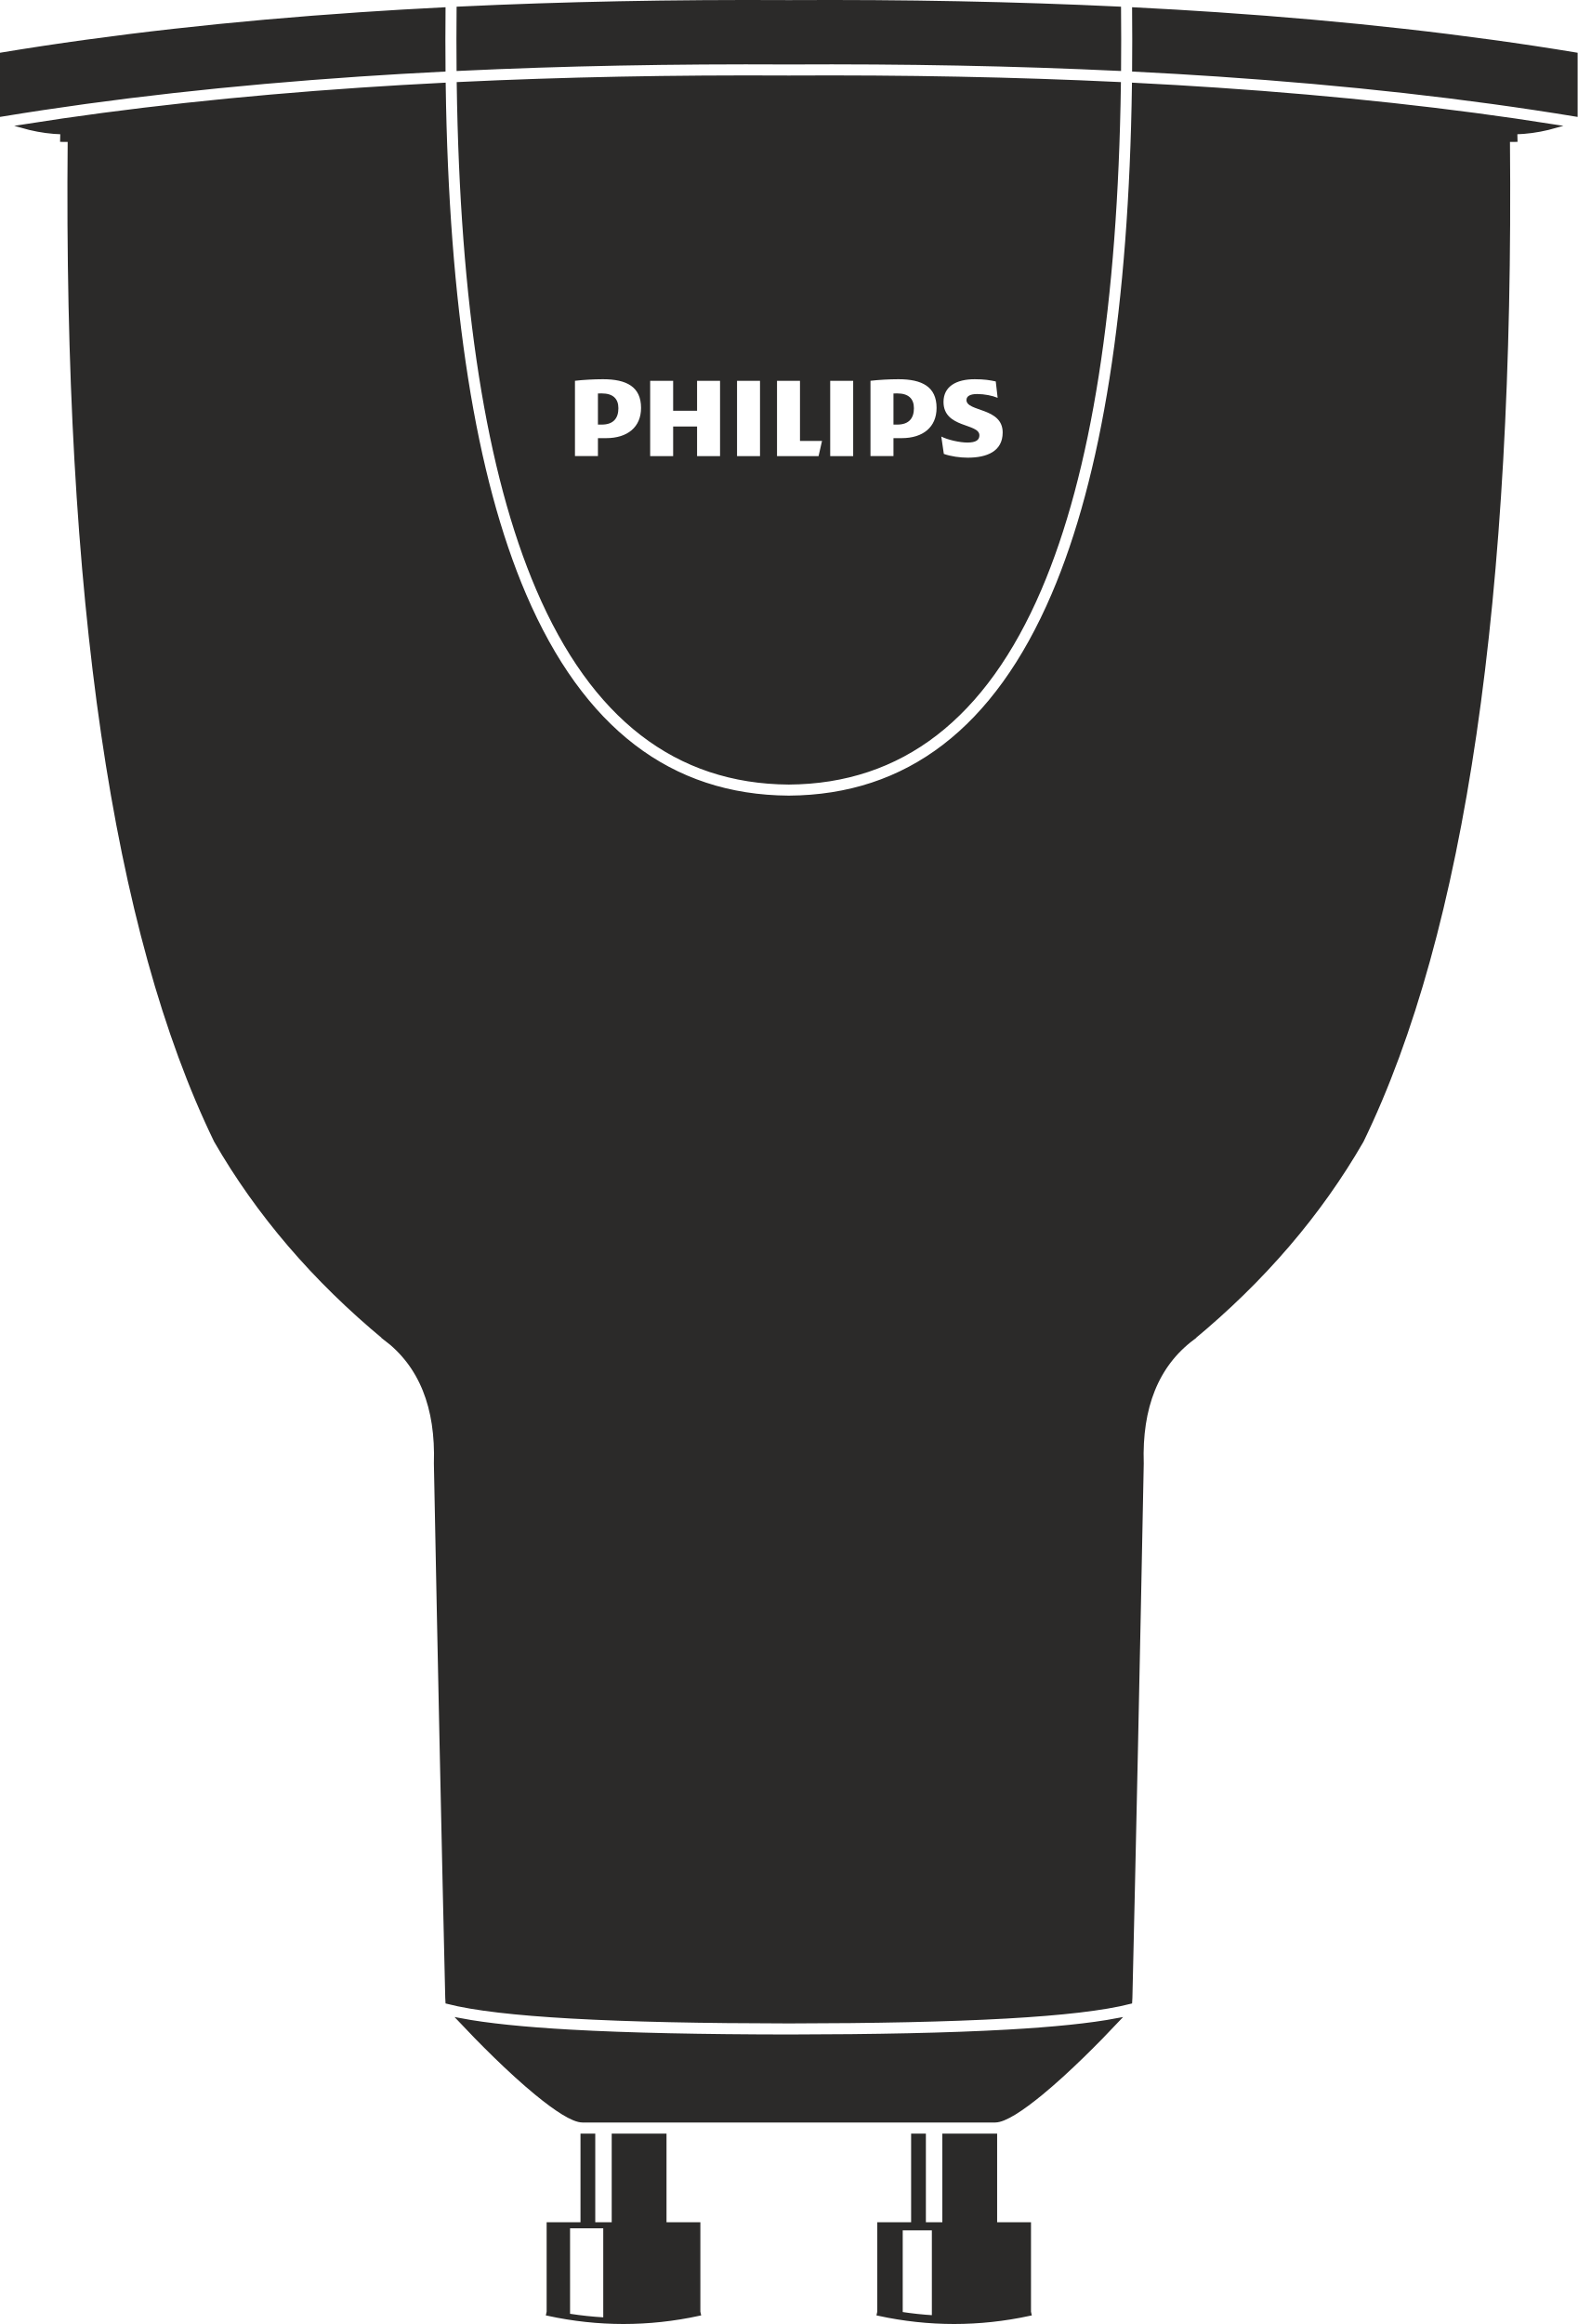
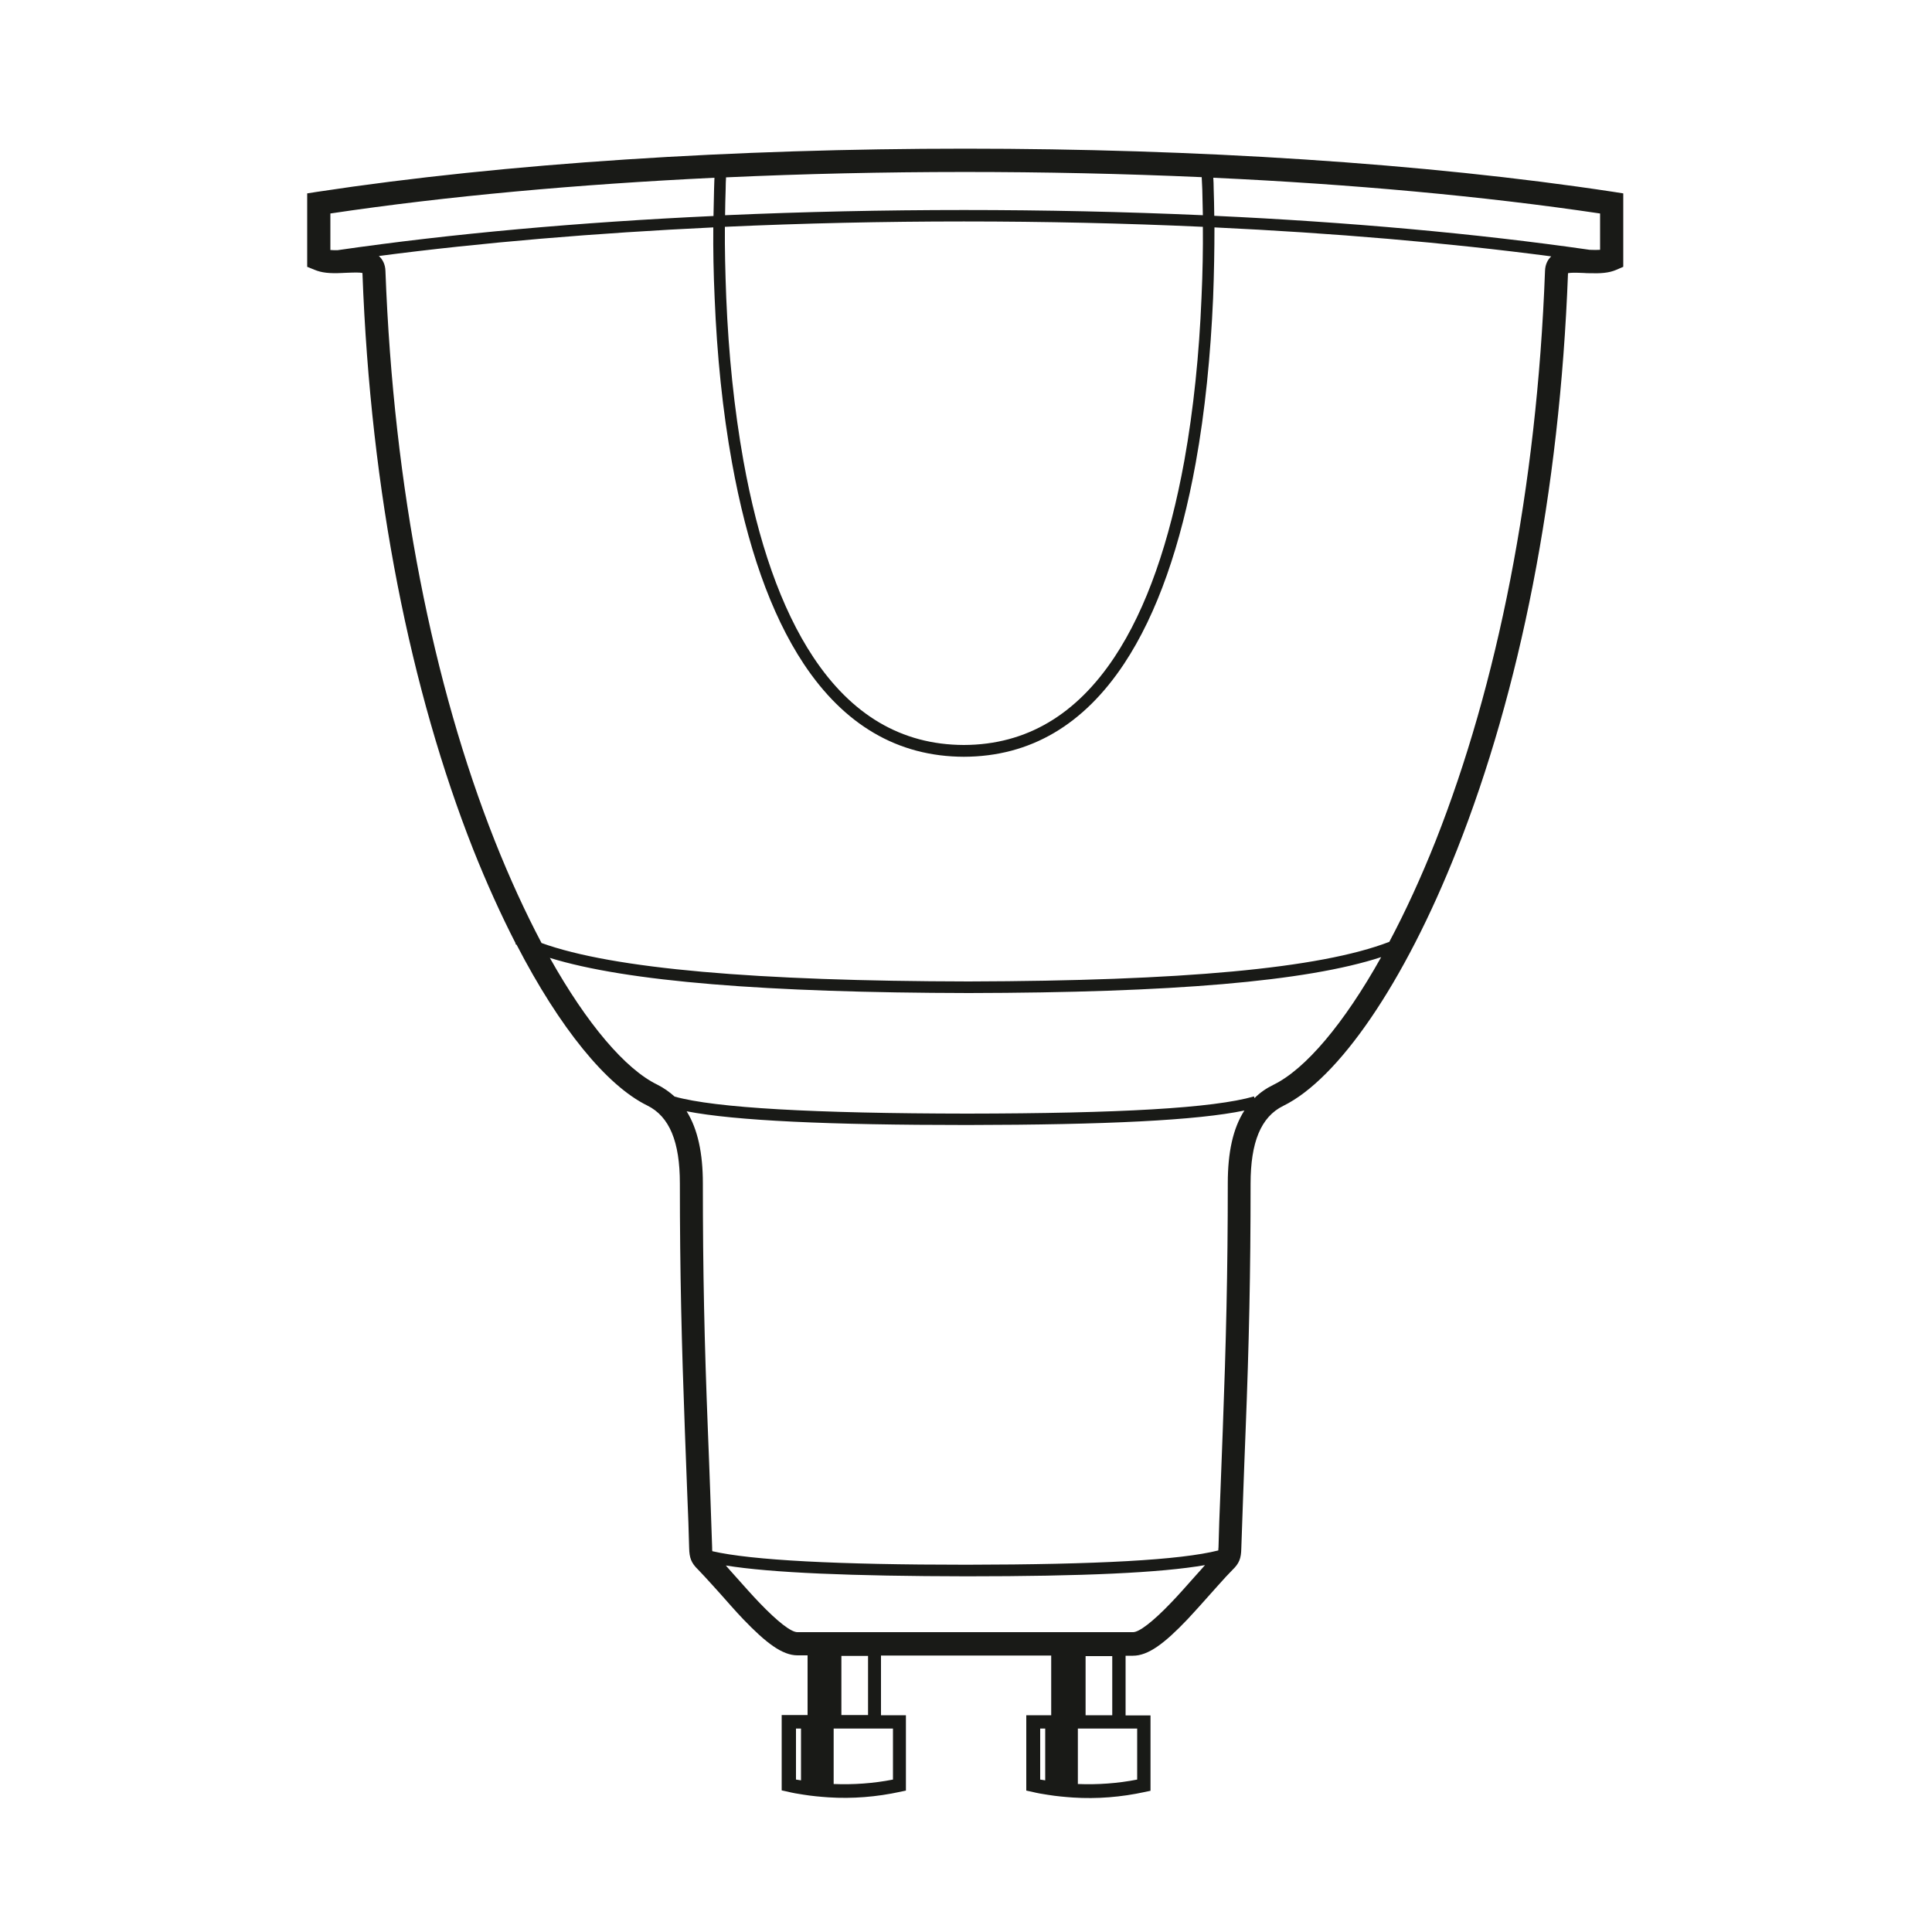
- <svg xmlns="http://www.w3.org/2000/svg" version="1.1" id="Layer_1" x="0px" y="0px" width="221.327px" height="325.941px" viewBox="0 0 221.327 325.941" enable-background="new 0 0 221.327 325.941" xml:space="preserve">
-   <path fill-rule="evenodd" clip-rule="evenodd" fill="#2B2A29" d="M110.659,10.875c-16.271-0.089-31.705,0.214-46.301,0.909  c0.428,30.885,4.137,54.487,11.127,70.807c7.713,18.007,19.439,27.062,35.178,27.161c15.739-0.099,27.466-9.153,35.178-27.161  c6.989-16.319,10.699-39.922,11.127-70.807c-14.596-0.695-30.03-0.997-46.301-0.909H110.659z M62.22,1.312  c-3.947,0.199-7.832,0.427-11.655,0.685C32.376,3.221,15.615,5.102,0.283,7.638v8.426c15.309-2.52,32.023-4.389,50.14-5.609  c3.866-0.26,7.798-0.491,11.795-0.692C62.193,7.003,62.194,4.186,62.22,1.312z M156.989,1.208  c-14.602-0.695-30.043-0.999-46.321-0.91h-0.008C94.381,0.21,78.94,0.513,64.338,1.208c-0.027,2.875-0.028,5.692-0.003,8.453  c14.585-0.691,30.028-0.992,46.328-0.904c16.3-0.089,31.744,0.213,46.329,0.904C157.017,6.9,157.016,4.083,156.989,1.208z   M221.044,16.065V7.638c-15.332-2.537-32.092-4.417-50.282-5.641c-3.823-0.257-7.708-0.486-11.655-0.685  c0.026,2.873,0.026,5.691,0.001,8.452c3.997,0.201,7.929,0.431,11.795,0.692C189.021,11.675,205.735,13.545,221.044,16.065z   M158.555,280.76c0.013-0.165,0.021-0.359,0.027-0.588v-0.004c0.221-9.35,0.487-21.124,0.788-35.3  c0.246-11.609,0.517-24.818,0.804-39.614c-0.127-3.958,0.398-7.398,1.575-10.32c1.192-2.959,3.045-5.38,5.558-7.261l-0.001-0.001  c9.9-8.19,17.81-17.416,23.727-27.677c7.129-14.675,12.404-33.695,15.825-57.059c3.431-23.433,4.995-51.205,4.691-83.312  l1.059-0.008l-0.025-1.059c1.544-0.04,3.073-0.244,4.585-0.61c0.282-0.068,0.563-0.142,0.843-0.221  c-14.501-2.29-30.252-4.007-47.248-5.151c-3.83-0.258-7.723-0.487-11.678-0.686c-0.438,31.136-4.203,54.981-11.292,71.533  c-8.078,18.861-20.454,28.344-37.125,28.447h-0.008c-16.671-0.103-29.047-9.587-37.125-28.447  c-7.089-16.553-10.853-40.397-11.291-71.533c-3.955,0.199-7.847,0.428-11.678,0.686c-16.997,1.144-32.747,2.861-47.249,5.151  c0.28,0.079,0.562,0.153,0.843,0.221c1.512,0.366,3.04,0.569,4.585,0.61l-0.025,1.059l1.059,0.008  c-0.304,32.107,1.26,59.879,4.691,83.312c3.421,23.364,8.696,42.384,15.825,57.059c5.917,10.261,13.826,19.488,23.727,27.677  l-0.001,0.001c2.513,1.882,4.365,4.302,5.558,7.261c1.177,2.922,1.703,6.363,1.575,10.32c0.287,14.795,0.557,28.004,0.804,39.614  c0.301,14.177,0.568,25.951,0.788,35.3c0.005,0.231,0.014,0.426,0.027,0.593c3.718,0.956,9.602,1.621,17.33,2.057  c8.263,0.467,18.575,0.67,30.561,0.685c11.986-0.015,22.299-0.219,30.562-0.685C148.953,282.382,154.837,281.716,158.555,280.76z   M86.755,57.251c0,1.37-0.663,2.298-2.341,2.298h-0.53v-4.364c0.188-0.01,0.365-0.01,0.53-0.01  C86.003,55.175,86.755,55.926,86.755,57.251z M85.033,61.449c3.003,0,4.901-1.547,4.901-4.242c0-2.961-2.031-4.021-5.342-4.021  c-1.281,0-2.826,0.088-3.93,0.22v10.561h3.223v-2.519H85.033z M128.214,57.251c0,1.37-0.662,2.298-2.34,2.298h-0.529v-4.364  c0.187-0.01,0.363-0.01,0.529-0.01C127.463,55.175,128.214,55.926,128.214,57.251z M126.494,61.449c3,0,4.899-1.547,4.899-4.242  c0-2.961-2.031-4.021-5.342-4.021c-1.28,0-2.827,0.088-3.93,0.22v10.561h3.224v-2.519H126.494z M135.588,56.103  c0-0.574,0.575-0.84,1.501-0.84c1.016,0,2.121,0.221,2.871,0.532l-0.264-2.299c-0.84-0.177-1.59-0.309-2.959-0.309  c-2.605,0-4.371,1.027-4.371,3.182c0,3.711,5.034,2.96,5.034,4.683c0,0.662-0.487,1.015-1.68,1.015  c-1.058,0-2.693-0.353-3.664-0.839l0.354,2.431c0.97,0.353,2.295,0.53,3.355,0.53c2.693,0,4.901-0.884,4.901-3.536  C140.666,57.12,135.588,57.782,135.588,56.103z M119.693,53.407h-3.223v10.561h3.223V53.407z M106.624,53.407H103.4v10.561h3.223  V53.407z M112.231,61.847v-8.44h-3.223v10.561h5.829l0.485-2.122H112.231z M101.016,53.407h-3.223v4.198h-3.356v-4.198h-3.224  v10.561h3.224v-4.154h3.356v4.154h3.223V53.407z M139.606,297.397c1.329,0,3.749-1.608,6.445-3.819  c3.794-3.112,8.008-7.381,10.706-10.248c-3.79,0.719-8.987,1.243-15.415,1.605c-8.261,0.466-18.617,0.67-30.678,0.685  c-12.061-0.016-22.417-0.219-30.678-0.685c-6.429-0.363-11.625-0.886-15.416-1.605c2.698,2.867,6.913,7.137,10.707,10.248  c2.695,2.211,5.116,3.819,6.445,3.819H139.606z" />
-   <path fill="none" stroke="#2B2A29" stroke-width="0.567" stroke-miterlimit="22.926" d="M110.659,10.875  c-16.271-0.089-31.705,0.214-46.301,0.909c0.428,30.885,4.137,54.487,11.127,70.807c7.713,18.007,19.439,27.062,35.178,27.161  c15.739-0.099,27.466-9.153,35.178-27.161c6.989-16.319,10.699-39.922,11.127-70.807c-14.596-0.695-30.03-0.997-46.301-0.909  H110.659z M62.22,1.312c-3.947,0.199-7.832,0.427-11.655,0.685C32.376,3.221,15.615,5.102,0.283,7.638v8.426  c15.309-2.52,32.023-4.389,50.14-5.609c3.866-0.26,7.798-0.491,11.795-0.692C62.193,7.003,62.194,4.186,62.22,1.312z M156.989,1.208  c-14.602-0.695-30.043-0.999-46.321-0.91h-0.008C94.381,0.21,78.94,0.513,64.338,1.208c-0.027,2.875-0.028,5.692-0.003,8.453  c14.585-0.691,30.028-0.992,46.328-0.904c16.3-0.089,31.744,0.213,46.329,0.904C157.017,6.9,157.016,4.083,156.989,1.208z   M221.044,16.065V7.638c-15.332-2.537-32.092-4.417-50.282-5.641c-3.823-0.257-7.708-0.486-11.655-0.685  c0.026,2.873,0.026,5.691,0.001,8.452c3.997,0.201,7.929,0.431,11.795,0.692C189.021,11.675,205.735,13.545,221.044,16.065z   M158.555,280.76c0.013-0.165,0.021-0.359,0.027-0.588v-0.004c0.221-9.35,0.487-21.124,0.788-35.3  c0.246-11.609,0.517-24.818,0.804-39.614c-0.127-3.958,0.398-7.398,1.575-10.32c1.192-2.959,3.045-5.38,5.558-7.261l-0.001-0.001  c9.9-8.19,17.81-17.416,23.727-27.677c7.129-14.675,12.404-33.695,15.825-57.059c3.431-23.433,4.995-51.205,4.691-83.312  l1.059-0.008l-0.025-1.059c1.544-0.04,3.073-0.244,4.585-0.61c0.282-0.068,0.563-0.142,0.843-0.221  c-14.501-2.29-30.252-4.007-47.248-5.151c-3.83-0.258-7.723-0.487-11.678-0.686c-0.438,31.136-4.203,54.981-11.292,71.533  c-8.078,18.861-20.454,28.344-37.125,28.447h-0.008c-16.671-0.103-29.047-9.587-37.125-28.447  c-7.089-16.553-10.853-40.397-11.291-71.533c-3.955,0.199-7.847,0.428-11.678,0.686c-16.997,1.144-32.747,2.861-47.249,5.151  c0.28,0.079,0.562,0.153,0.843,0.221c1.512,0.366,3.04,0.569,4.585,0.61l-0.025,1.059l1.059,0.008  c-0.304,32.107,1.26,59.879,4.691,83.312c3.421,23.364,8.696,42.384,15.825,57.059c5.917,10.261,13.826,19.488,23.727,27.677  l-0.001,0.001c2.513,1.882,4.365,4.302,5.558,7.261c1.177,2.922,1.703,6.363,1.575,10.32c0.287,14.795,0.557,28.004,0.804,39.614  c0.301,14.177,0.568,25.951,0.788,35.3c0.005,0.231,0.014,0.426,0.027,0.593c3.718,0.956,9.602,1.621,17.33,2.057  c8.263,0.467,18.575,0.67,30.561,0.685c11.986-0.015,22.299-0.219,30.562-0.685C148.953,282.382,154.837,281.716,158.555,280.76z   M139.606,297.397c1.329,0,3.749-1.608,6.445-3.819c3.794-3.112,8.008-7.381,10.706-10.248c-3.79,0.719-8.987,1.243-15.415,1.605  c-8.261,0.466-18.617,0.67-30.678,0.685c-12.061-0.016-22.417-0.219-30.678-0.685c-6.429-0.363-11.625-0.886-15.416-1.605  c2.698,2.867,6.913,7.137,10.707,10.248c2.695,2.211,5.116,3.819,6.445,3.819H139.606z" />
-   <g>
-     <path fill="#2B2A29" d="M97.972,312.524v-0.284v-0.284h-4.75v-12.434h-7.121v12.434h-2.875v-12.434h-1.504v12.434h-1.746h-3.004   v0.284v0.284v11.717l-0.06,0.277c3.52,0.76,7.04,1.14,10.56,1.14c3.52,0,7.04-0.38,10.56-1.14l-0.06-0.277V312.524z M84.631,324.24   v0.766c-1.55-0.091-3.099-0.257-4.649-0.496l-0.007-0.001v-0.269v-11.717h4.655V324.24z" />
-     <path fill="#2B2A29" d="M144.356,324.24v-11.717v-0.284v-0.284h-4.75v-12.434h-7.121v12.434h-2.875v-12.434h-1.504v12.434h-4.75   v0.284v0.284v11.717l-0.06,0.277c3.52,0.76,7.04,1.14,10.56,1.14c3.519,0,7.04-0.38,10.56-1.14L144.356,324.24z M131.015,324.24   v0.766c-1.552-0.091-3.104-0.257-4.655-0.497v-0.269v-11.717h4.655V324.24z" />
+ <svg xmlns="http://www.w3.org/2000/svg" version="1.1" id="Layer_1" x="0px" y="0px" viewBox="0 0 1000 1000" style="enable-background:new 0 0 1000 1000;" xml:space="preserve">
+   <style type="text/css">
+ 	.st0{fill:#191A17;}
+ </style>
+   <g id="Artboard">
+     <g id="Group-28" transform="translate(164, 83)">
+       <path id="Combined-Shape" class="st0" d="M185.2,484.6c21.2,5.9,72.2,8.7,151.4,8.8c78.6-0.1,127.3-2.8,148.5-8.9l0.2,0.9    c2.8-2.8,6.1-5.1,9.8-6.9c16.6-8.1,36.5-31.6,55.8-66.1C512,425.1,442,430.8,337.4,431c-104.5-0.2-177-5.9-216.8-18.2    c19.2,34.2,39.1,57.6,55.6,65.6C179.6,480.1,182.5,482.2,185.2,484.6z M191.4,492.2c5.8,9.3,8.4,21.8,8.4,37.3    c0,45.9,0.8,82.4,2.6,127.9c0.2,6,1.1,27.1,1.2,31.7c0.4,11.6,0.7,20.4,1,28.8c0,1.3,0,1.7,0.1,2c20.5,4.7,64.8,7,131.6,7    c67.7-0.1,110.5-2.4,130.3-7.4c0-0.3,0-0.8,0.1-1.7c0.2-8.4,0.5-17.2,1-28.8c0.2-4.6,1-25.7,1.2-31.7c1.7-45.5,2.6-82,2.6-127.9    c0-15.7,2.6-28.3,8.6-37.6c-24.4,5.1-71.4,7.4-143.5,7.5C265.1,499.3,216.6,497.1,191.4,492.2z M116.3,405.1    c37.1,13.4,111.4,19.7,221,19.9c110-0.3,181.6-6.6,217.8-20.5c8.3-15.6,16.4-33.2,24-52.3c31.8-80.6,52.4-181.9,56.6-295    c0.1-3.2,1.3-5.7,3.2-7.5c-53.9-7.1-113-12.1-174.3-15c0,11.3-0.2,23.6-0.7,36.6c-1.3,29.4-4.1,58.2-9,85.3    c-7.7,42.4-19.8,77.9-37.1,104c-20.7,31.2-48.2,48.1-83.2,48.1v-6c0.1,0,0.2,0,0.3,0c0.1,0,0.2,0,0.3,0v6    c-34.9,0-62.5-16.9-83.2-48.1c-17.3-26.1-29.4-61.5-37.1-104c-4.9-27-7.8-55.9-9-85.3c-0.6-13-0.8-25.2-0.7-36.6    c-60.8,2.9-119.6,7.8-173.1,14.8c2,1.8,3.3,4.4,3.4,7.7c4.2,113.1,24.7,214.4,56.6,295C99.8,371.6,108,389.4,116.3,405.1z     M102.9,405.3c-7.6-14.8-15-31.1-22-48.7C48.7,274.9,27.8,172.5,23.6,58.3c-1.5-0.3-3.5-0.3-8.4-0.1c-1,0-1.6,0.1-2.2,0.1    c-6.5,0.3-10.5-0.1-14.3-1.7L-5,55.1v-38l5.1-0.8c195.9-29.8,475.1-29.8,671,0l5.1,0.8v38l-3.7,1.6c-3.8,1.6-7.9,1.9-14.3,1.7    c-0.6,0-1.2,0-2.2-0.1c-4.9-0.2-6.9-0.2-8.4,0.1c-4.3,114.2-25.1,216.5-57.4,298.3c-27.4,69.5-61.6,118.8-90,132.7    c-11.6,5.7-16.9,18.9-16.9,40.3c0,46.1-0.8,82.7-2.6,128.4c-0.2,6-1.1,27.1-1.2,31.7c-0.4,11.5-0.7,20.3-1,28.6    c-0.1,5.3-1.1,7.8-4.6,11.2c-2,2-4.3,4.5-7.6,8.2c-0.6,0.7-7.2,8.1-9.2,10.3c-2.4,2.7-4.5,4.9-6.5,7.1    c-11.9,12.5-20.3,18.8-28.2,18.8h-3.8v30.9h12.9v39l-2.8,0.6c-12.4,2.7-24.9,3.7-37.3,2.9c-4.3-0.3-8.7-0.7-13-1.4    c-2.8-0.4-5.6-0.9-8.4-1.6l-2.8-0.6v-39h12.9v-30.9h-88.1v30.9h12.9v39l-2.8,0.6c-12.4,2.7-24.9,3.7-37.3,2.9    c-4.3-0.3-8.7-0.7-13-1.4c-2.8-0.4-5.6-0.9-8.4-1.6l-2.8-0.6v-39H254v-30.9h-5.2c-7.9,0-16.3-6.4-28.2-18.8    c-2-2.1-4.1-4.4-6.5-7.1c-2-2.3-8.6-9.7-9.2-10.3c-3.3-3.7-5.7-6.2-7.6-8.2c-3.5-3.4-4.5-6-4.6-11.2c-0.2-8.3-0.5-17.1-1-28.6    c-0.2-4.6-1-25.7-1.2-31.7c-1.7-45.7-2.6-82.3-2.6-128.4c0-21.4-5.3-34.6-16.9-40.3c-21-10.3-45.3-40.1-67.6-83.2    c-0.2-0.1-0.4-0.2-0.6-0.3L102.9,405.3z M658.8,46.3c2.2,0.1,4,0.1,5.4,0V27.5C603.7,18.5,535.3,12.3,464,9    c0.1,1.7,0.2,3.6,0.2,5.8c0.1,4.4,0.3,9.1,0.3,13.9C533.5,31.9,599.7,37.8,658.8,46.3z M458,8.7c-80.9-3.6-165.3-3.6-246.2,0.1    c-0.1,1.8-0.2,3.8-0.2,6.2c-0.1,4.3-0.3,8.8-0.3,13.4c81.2-3.6,166.1-3.6,247.3,0c-0.1-4.7-0.2-9.2-0.3-13.4    C458.2,12.6,458.1,10.5,458,8.7C458,8.7,458,8.7,458,8.7z M205.8,9C135.1,12.4,67.2,18.5,7,27.5l0,18.9c1,0.1,2.3,0.1,3.7,0.1    c59.2-8.6,125.5-14.5,194.6-17.7c0.1-4.8,0.2-9.5,0.3-13.9C205.7,12.6,205.7,10.7,205.8,9z M459.7,727.1    c-22.9,4-63.3,5.8-123.4,5.8c-59.5-0.1-101.1-1.8-124.6-5.6c0.6,0.7,1.3,1.5,2,2.3c0.6,0.7,7.2,8.1,9.2,10.3    c2.3,2.6,4.4,4.8,6.3,6.8c9.4,9.8,16.3,15.1,19.5,15.1h173.8c3.1,0,10.1-5.3,19.5-15.1c1.9-2,4-4.2,6.3-6.8    c2-2.2,8.5-9.6,9.2-10.3C458.3,728.7,459,727.9,459.7,727.1z M458.6,34.4c-81.3-3.7-166.1-3.7-247.4,0    c-0.1,11.3,0.2,23.6,0.7,36.6c1.2,29.2,4.1,57.7,8.9,84.5c7.5,41.7,19.4,76.4,36.2,101.7c19.6,29.5,45.2,45.3,77.9,45.4    c32.6-0.1,58.3-15.9,77.9-45.4c16.8-25.3,28.6-60,36.2-101.7c4.8-26.7,7.7-55.3,8.9-84.5C458.5,58,458.7,45.7,458.6,34.4z     M393.9,811.7v28.7c10.2,0.4,20.5-0.3,30.7-2.3v-26.4h-5.9L393.9,811.7z M377,838.5v-26.8h-2.6v26.4    C375.3,838.2,376.1,838.4,377,838.5z M397.9,774.2v30.6h13.8v-30.6H397.9z M267.5,840.4c10.2,0.4,20.5-0.3,30.7-2.3v-26.4h-5.9    l-24.8,0V840.4z M250.6,838.5v-26.8H248v26.4C248.9,838.2,249.7,838.4,250.6,838.5z M271.5,804.7h13.8v-30.6h-13.8V804.7z" />
+     </g>
  </g>
-   <path fill="none" stroke="#2B2A29" stroke-width="0.567" stroke-miterlimit="22.926" d="M93.222,311.956v-12.434h-7.121v12.434  h-2.875v-12.434h-1.504v12.434h-1.746h-3.004v0.284v0.284v11.717l-0.06,0.277c3.52,0.76,7.04,1.14,10.56,1.14  c3.52,0,7.04-0.38,10.56-1.14l-0.06-0.277v-11.717v-0.284v-0.284H93.222z M123.356,312.24v0.284v11.717l-0.06,0.277  c3.52,0.76,7.04,1.14,10.56,1.14c3.519,0,7.04-0.38,10.56-1.14l-0.06-0.277v-11.717v-0.284v-0.284h-4.75v-12.434h-7.121v12.434  h-2.875v-12.434h-1.504v12.434h-4.75V312.24z M126.36,324.24v-11.717h4.655v11.717v0.766c-1.552-0.091-3.104-0.257-4.655-0.497  V324.24z" />
</svg>
